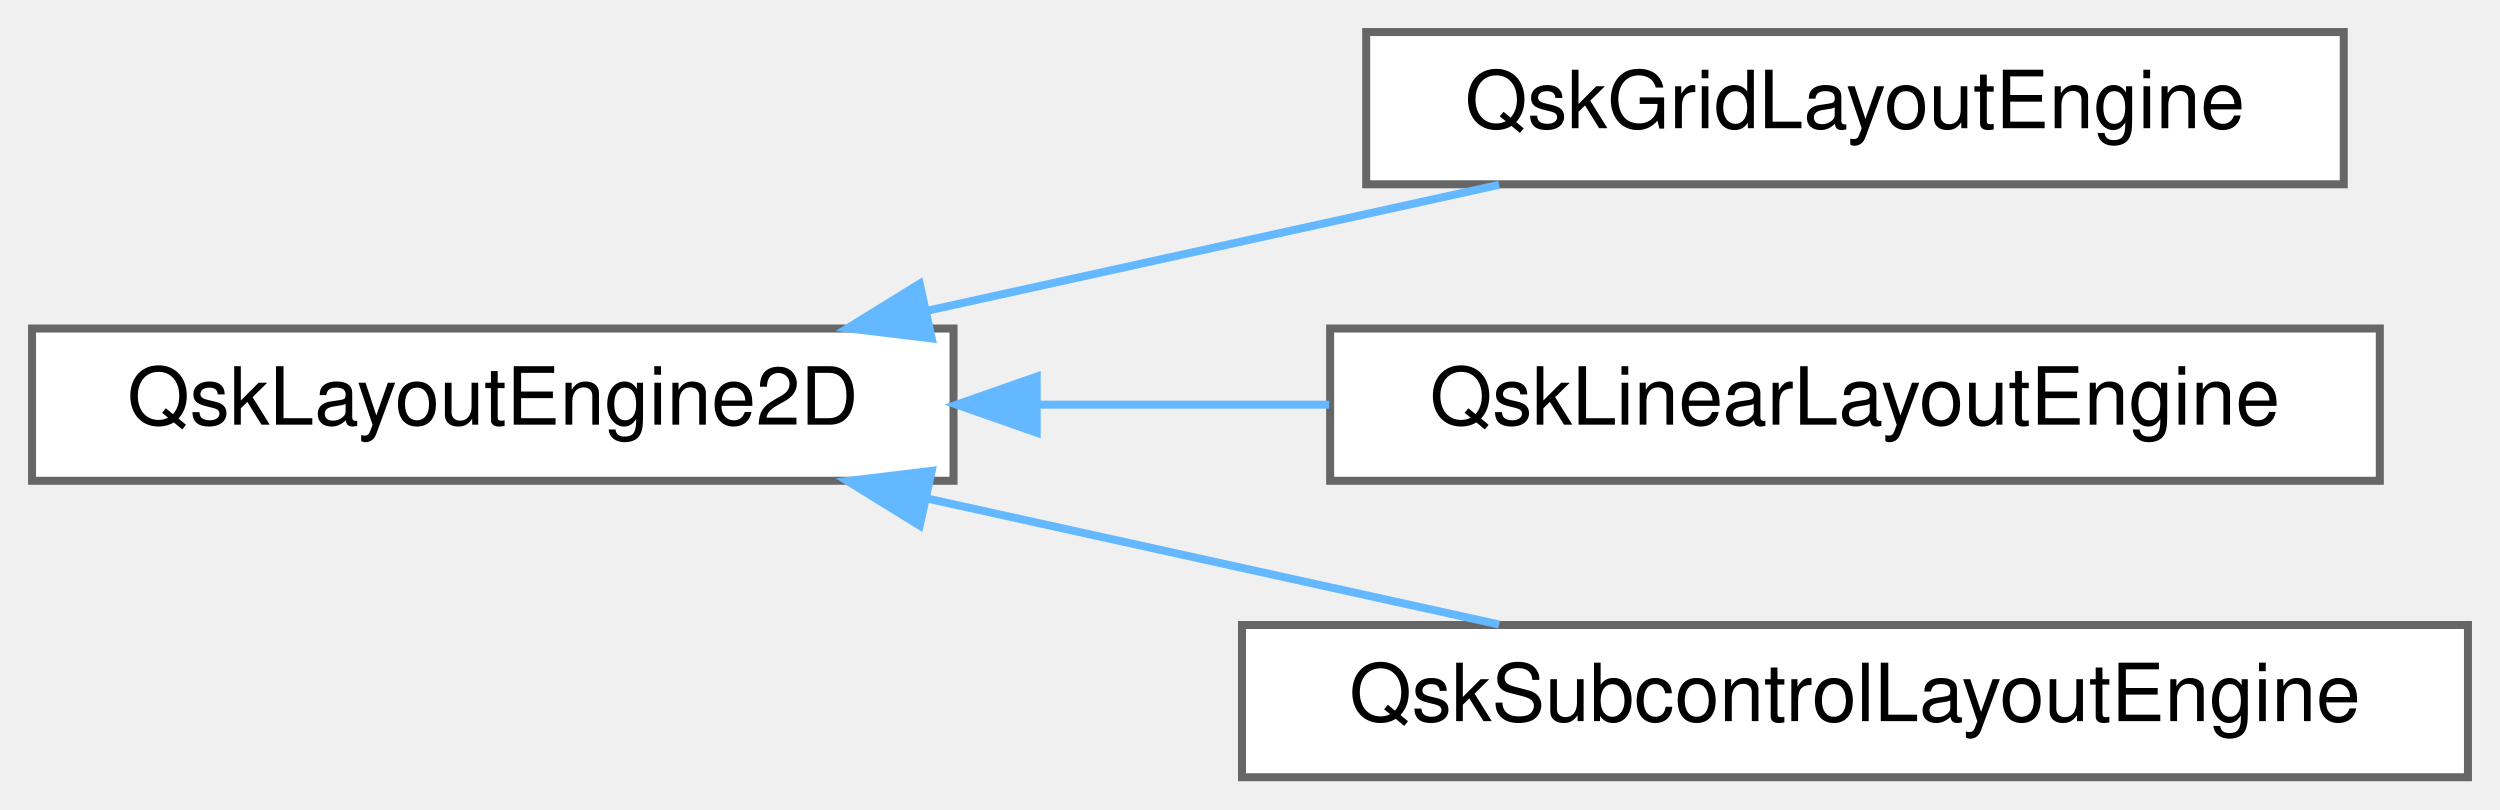
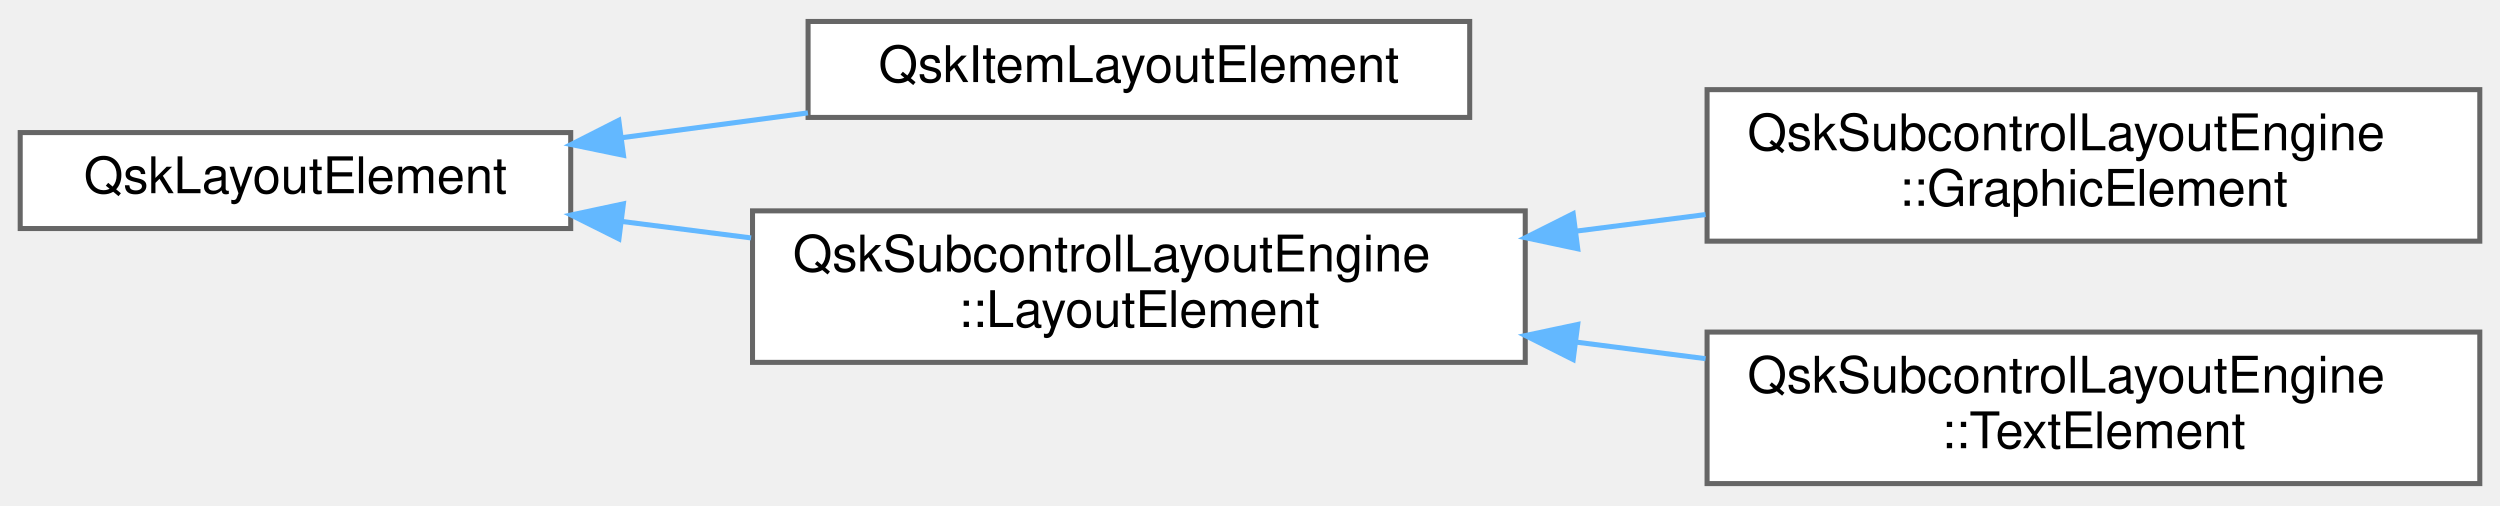
- <svg xmlns="http://www.w3.org/2000/svg" xmlns:xlink="http://www.w3.org/1999/xlink" width="312pt" height="101pt" viewBox="0.00 0.00 312.00 101.00">
-   <g id="graph0" class="graph" transform="scale(1 1) rotate(0) translate(4 97)">
+ <svg xmlns="http://www.w3.org/2000/svg" xmlns:xlink="http://www.w3.org/1999/xlink" width="495pt" height="100pt" viewBox="0.00 0.00 495.00 99.50">
+   <g id="graph0" class="graph" transform="scale(1 1) rotate(0) translate(4 95.5)">
    <g id="Node000000" class="node">
      <g id="a_Node000000">
-         <a xlink:href="classQskLayoutEngine2D.html" target="_top" xlink:title=" ">
-           <polygon fill="white" stroke="#666666" points="115,-56 0,-56 0,-37 115,-37 115,-56" />
-           <text text-anchor="middle" x="57.5" y="-44" font-family="Helvetica,sans-Serif" font-size="10.00">QskLayoutEngine2D</text>
+         <a xlink:href="classQskLayoutElement.html" target="_top" xlink:title=" ">
+           <polygon fill="white" stroke="#666666" points="109,-69.5 0,-69.5 0,-50.5 109,-50.5 109,-69.5" />
+           <text text-anchor="middle" x="54.5" y="-57.5" font-family="Helvetica,sans-Serif" font-size="10.00">QskLayoutElement</text>
        </a>
      </g>
    </g>
    <g id="Node000001" class="node">
      <g id="a_Node000001">
-         <a xlink:href="classQskGridLayoutEngine.html" target="_top" xlink:title=" ">
-           <polygon fill="white" stroke="#666666" points="288.5,-93 166.5,-93 166.5,-74 288.5,-74 288.5,-93" />
-           <text text-anchor="middle" x="227.5" y="-81" font-family="Helvetica,sans-Serif" font-size="10.00">QskGridLayoutEngine</text>
+         <a xlink:href="classQskItemLayoutElement.html" target="_top" xlink:title=" ">
+           <polygon fill="white" stroke="#666666" points="287,-91.5 156,-91.5 156,-72.5 287,-72.5 287,-91.5" />
+           <text text-anchor="middle" x="221.5" y="-79.5" font-family="Helvetica,sans-Serif" font-size="10.00">QskItemLayoutElement</text>
        </a>
      </g>
    </g>
-     <g id="edge122_Node000000_Node000001" class="edge">
-       <g id="a_edge122_Node000000_Node000001">
+     <g id="edge124_Node000000_Node000001" class="edge">
+       <g id="a_edge124_Node000000_Node000001">
        <a xlink:title=" ">
-           <path fill="none" stroke="#63b8ff" d="M111.72,-58.22C134.72,-63.29 161.3,-69.14 183.09,-73.94" />
-           <polygon fill="#63b8ff" stroke="#63b8ff" points="112.28,-54.76 101.76,-56.03 110.78,-61.6 112.28,-54.76" />
+           <path fill="none" stroke="#63b8ff" d="M119.07,-68.48C131.17,-70.09 143.84,-71.78 155.97,-73.4" />
+           <polygon fill="#63b8ff" stroke="#63b8ff" points="119.45,-65 109.07,-67.14 118.52,-71.93 119.45,-65" />
        </a>
      </g>
    </g>
    <g id="Node000002" class="node">
      <g id="a_Node000002">
-         <a xlink:href="classQskLinearLayoutEngine.html" target="_top" xlink:title=" ">
-           <polygon fill="white" stroke="#666666" points="293,-56 162,-56 162,-37 293,-37 293,-56" />
-           <text text-anchor="middle" x="227.5" y="-44" font-family="Helvetica,sans-Serif" font-size="10.00">QskLinearLayoutEngine</text>
+         <a xlink:href="classQskSubcontrolLayoutEngine_1_1LayoutElement.html" target="_top" xlink:title=" ">
+           <polygon fill="white" stroke="#666666" points="298,-54 145,-54 145,-24 298,-24 298,-54" />
+           <text text-anchor="start" x="153" y="-42" font-family="Helvetica,sans-Serif" font-size="10.00">QskSubcontrolLayoutEngine</text>
+           <text text-anchor="middle" x="221.5" y="-31" font-family="Helvetica,sans-Serif" font-size="10.00">::LayoutElement</text>
        </a>
      </g>
    </g>
-     <g id="edge123_Node000000_Node000002" class="edge">
-       <g id="a_edge123_Node000000_Node000002">
+     <g id="edge125_Node000000_Node000002" class="edge">
+       <g id="a_edge125_Node000000_Node000002">
        <a xlink:title=" ">
-           <path fill="none" stroke="#63b8ff" d="M125.71,-46.5C137.63,-46.5 150.02,-46.5 161.87,-46.5" />
-           <polygon fill="#63b8ff" stroke="#63b8ff" points="125.38,-43 115.38,-46.5 125.38,-50 125.38,-43" />
+           <path fill="none" stroke="#63b8ff" d="M119.13,-51.9C127.51,-50.84 136.16,-49.73 144.72,-48.64" />
+           <polygon fill="#63b8ff" stroke="#63b8ff" points="118.55,-48.45 109.07,-53.18 119.43,-55.39 118.55,-48.45" />
        </a>
      </g>
    </g>
    <g id="Node000003" class="node">
      <g id="a_Node000003">
-         <a xlink:href="classQskSubcontrolLayoutEngine.html" target="_top" xlink:title=" ">
-           <polygon fill="white" stroke="#666666" points="304,-19 151,-19 151,0 304,0 304,-19" />
-           <text text-anchor="middle" x="227.5" y="-7" font-family="Helvetica,sans-Serif" font-size="10.00">QskSubcontrolLayoutEngine</text>
+         <a xlink:href="classQskSubcontrolLayoutEngine_1_1GraphicElement.html" target="_top" xlink:title=" ">
+           <polygon fill="white" stroke="#666666" points="487,-78 334,-78 334,-48 487,-48 487,-78" />
+           <text text-anchor="start" x="342" y="-66" font-family="Helvetica,sans-Serif" font-size="10.00">QskSubcontrolLayoutEngine</text>
+           <text text-anchor="middle" x="410.5" y="-55" font-family="Helvetica,sans-Serif" font-size="10.00">::GraphicElement</text>
        </a>
      </g>
    </g>
-     <g id="edge124_Node000000_Node000003" class="edge">
-       <g id="a_edge124_Node000000_Node000003">
+     <g id="edge126_Node000002_Node000003" class="edge">
+       <g id="a_edge126_Node000002_Node000003">
        <a xlink:title=" ">
-           <path fill="none" stroke="#63b8ff" d="M111.72,-34.78C134.72,-29.71 161.3,-23.86 183.09,-19.06" />
-           <polygon fill="#63b8ff" stroke="#63b8ff" points="110.78,-31.4 101.76,-36.97 112.28,-38.24 110.78,-31.4" />
+           <path fill="none" stroke="#63b8ff" d="M308.02,-49.98C316.58,-51.08 325.24,-52.19 333.7,-53.27" />
+           <polygon fill="#63b8ff" stroke="#63b8ff" points="308.39,-46.49 298.02,-48.69 307.49,-53.44 308.39,-46.49" />
+         </a>
+       </g>
+     </g>
+     <g id="Node000004" class="node">
+       <g id="a_Node000004">
+         <a xlink:href="classQskSubcontrolLayoutEngine_1_1TextElement.html" target="_top" xlink:title=" ">
+           <polygon fill="white" stroke="#666666" points="487,-30 334,-30 334,0 487,0 487,-30" />
+           <text text-anchor="start" x="342" y="-18" font-family="Helvetica,sans-Serif" font-size="10.00">QskSubcontrolLayoutEngine</text>
+           <text text-anchor="middle" x="410.5" y="-7" font-family="Helvetica,sans-Serif" font-size="10.00">::TextElement</text>
+         </a>
+       </g>
+     </g>
+     <g id="edge127_Node000002_Node000004" class="edge">
+       <g id="a_edge127_Node000002_Node000004">
+         <a xlink:title=" ">
+           <path fill="none" stroke="#63b8ff" d="M308.02,-28.02C316.58,-26.92 325.24,-25.81 333.7,-24.73" />
+           <polygon fill="#63b8ff" stroke="#63b8ff" points="307.49,-24.56 298.02,-29.31 308.39,-31.51 307.49,-24.56" />
        </a>
      </g>
    </g>
  </g>
</svg>
